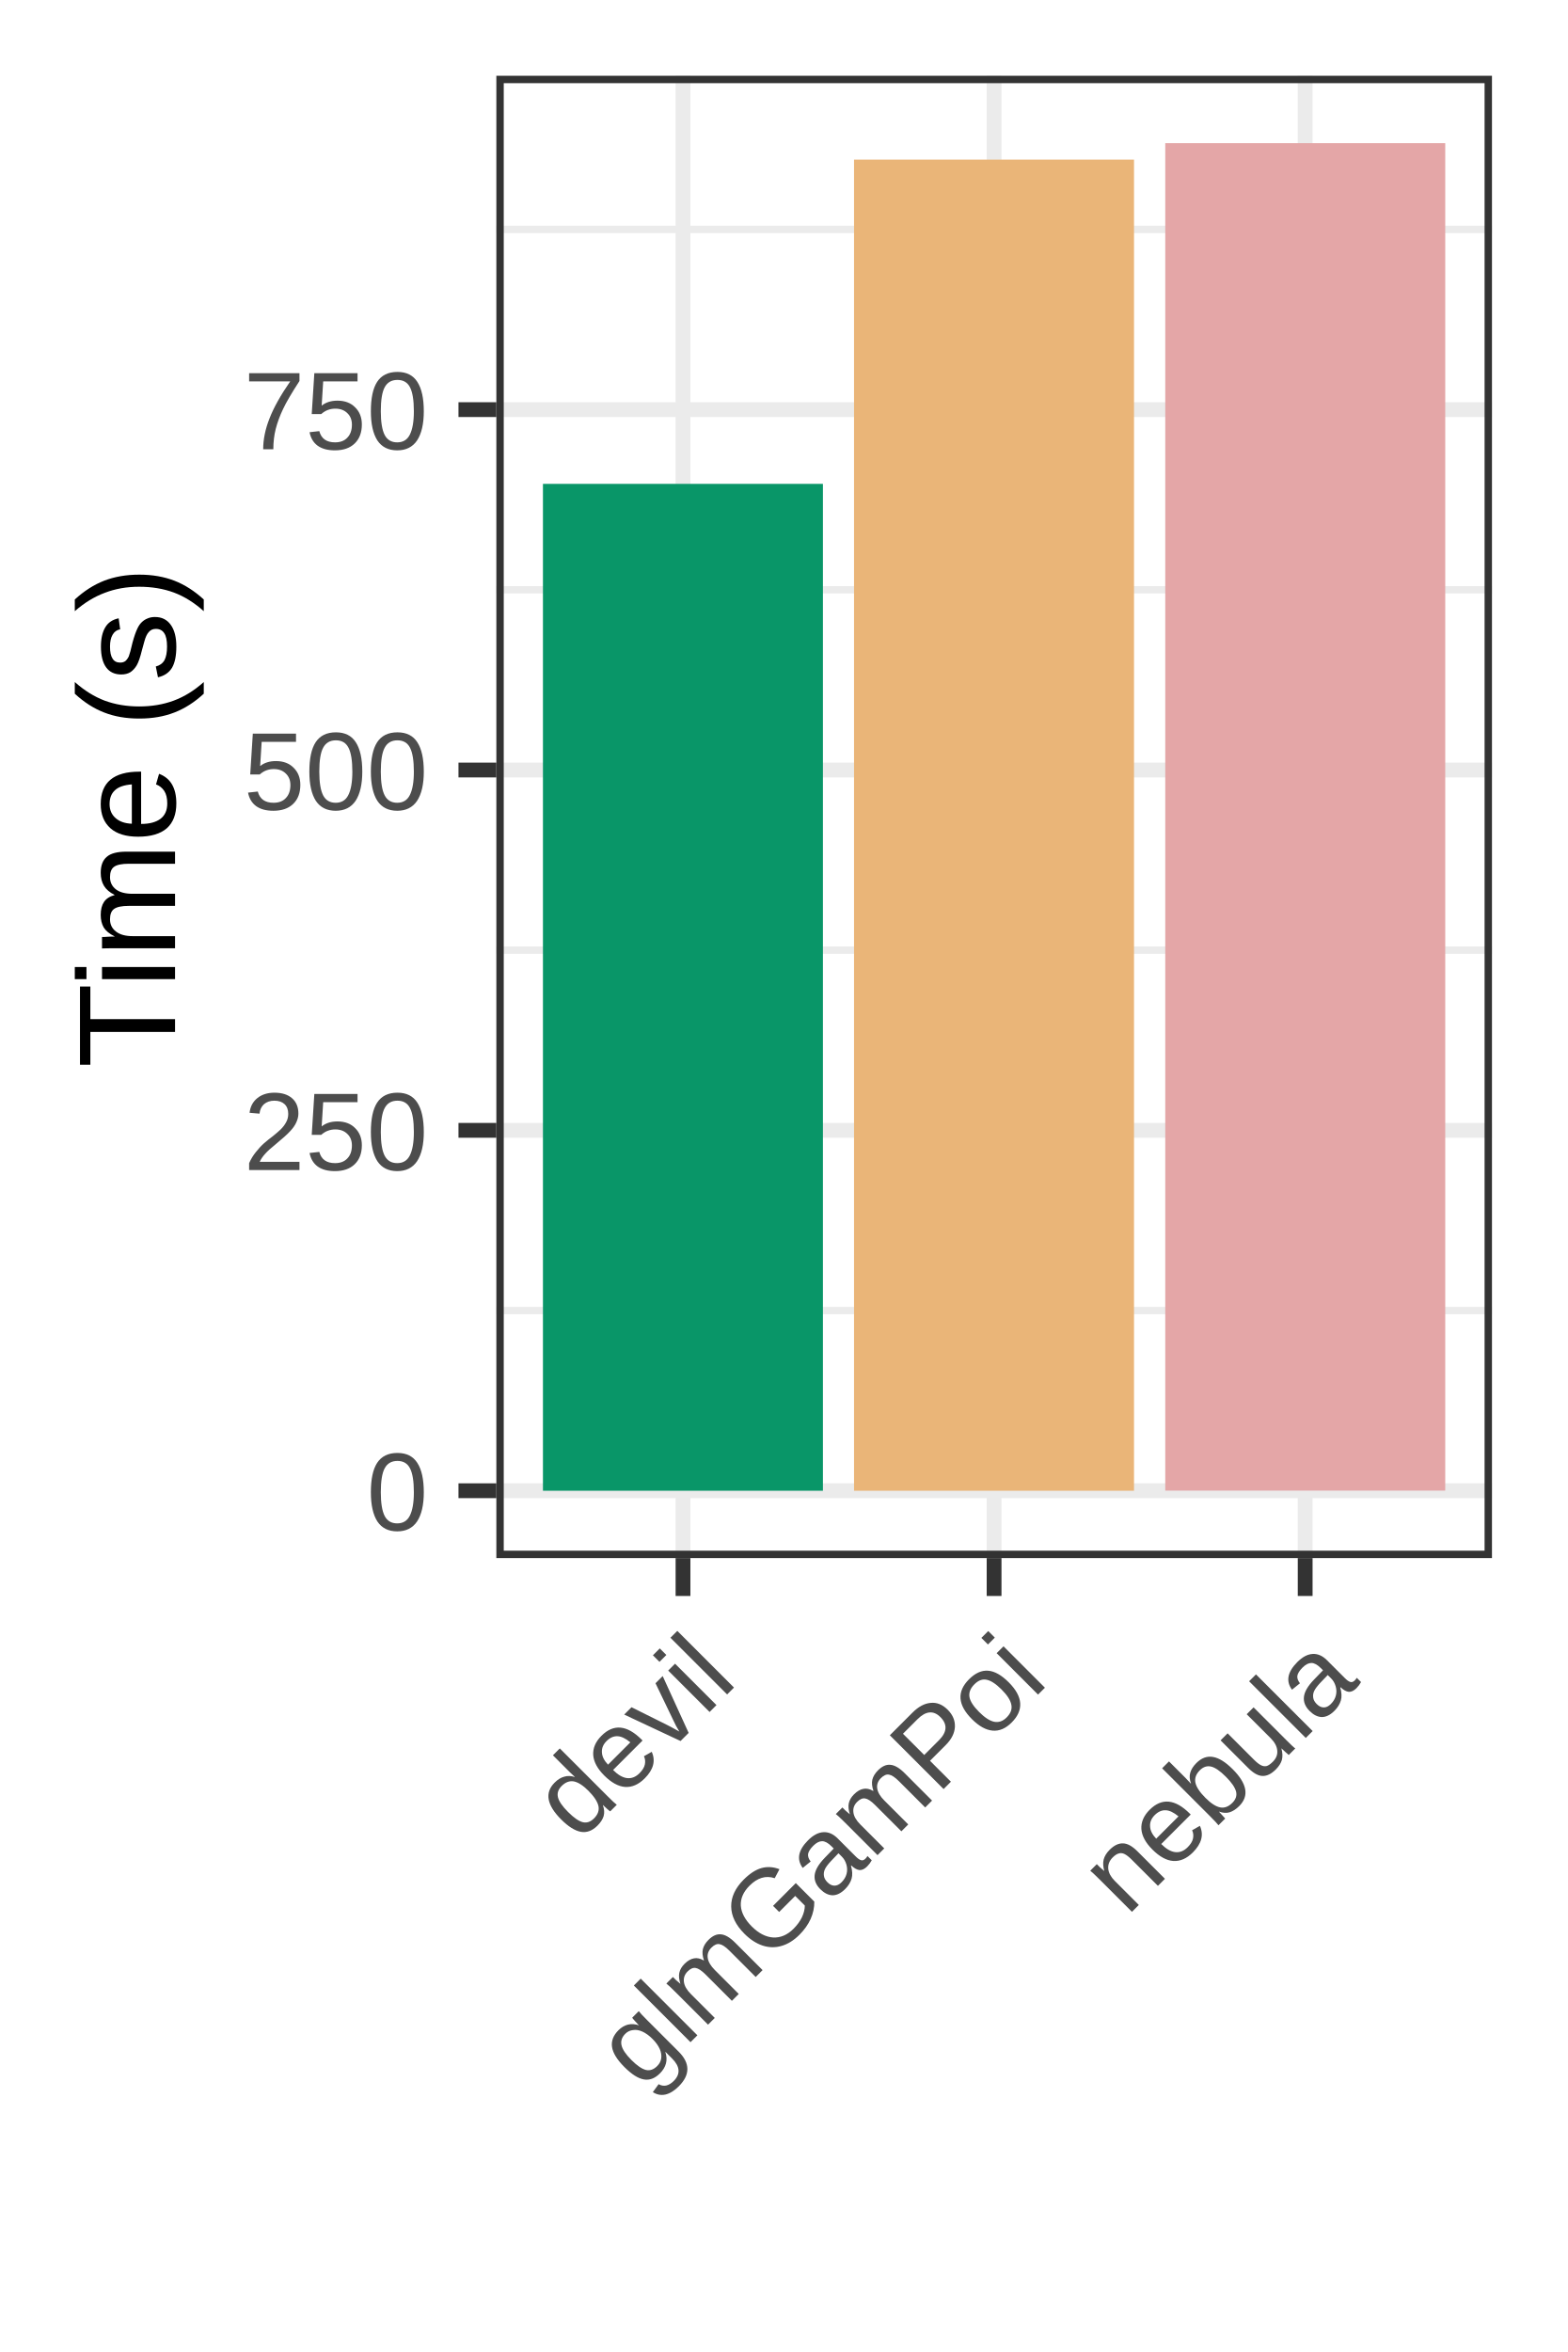
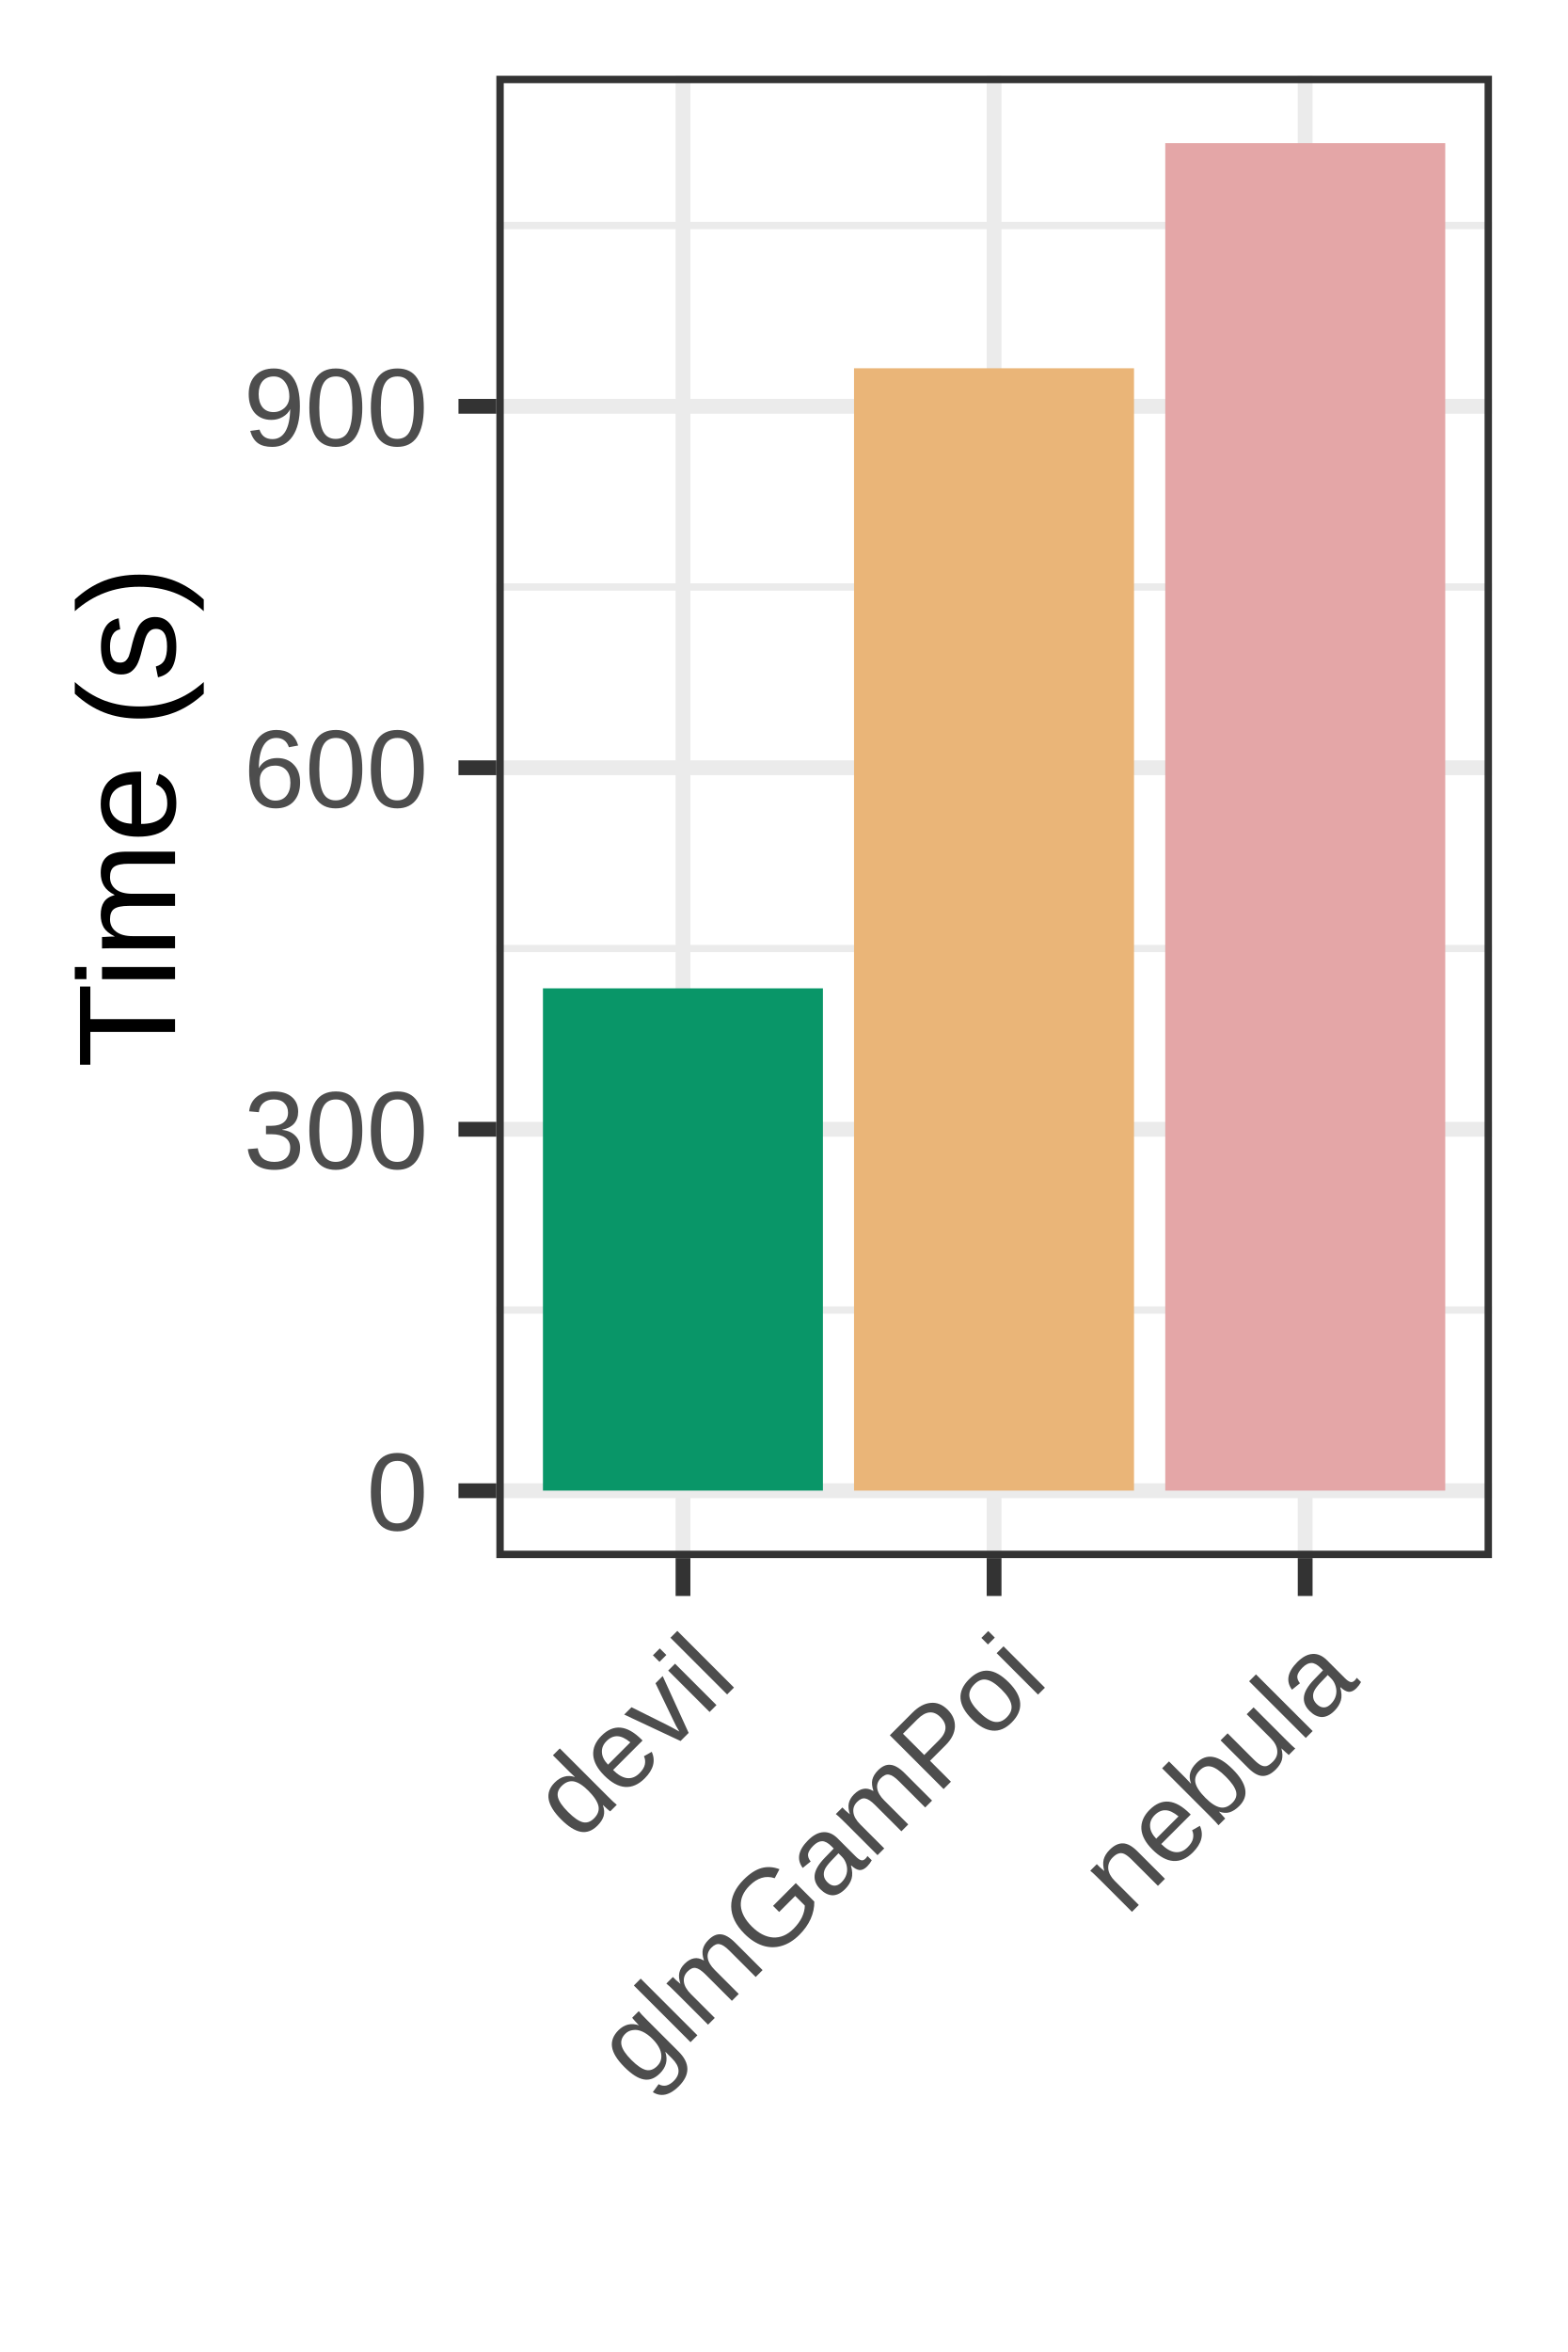
<svg xmlns="http://www.w3.org/2000/svg" class="svglite" width="113.39pt" height="170.08pt" viewBox="0 0 113.39 170.08">
  <defs>
    <style type="text/css">
    .svglite line, .svglite polyline, .svglite polygon, .svglite path, .svglite rect, .svglite circle {
      fill: none;
      stroke: #000000;
      stroke-linecap: round;
      stroke-linejoin: round;
      stroke-miterlimit: 10.00;
    }
    .svglite text {
      white-space: pre;
    }
  </style>
  </defs>
  <rect width="100%" height="100%" style="stroke: none; fill: #FFFFFF;" />
  <defs>
    <clipPath id="cpMC4wMHwxMTMuMzl8MC4wMHwxNzAuMDg=">
      <rect x="0.00" y="0.00" width="113.39" height="170.08" />
    </clipPath>
  </defs>
  <g clip-path="url(#cpMC4wMHwxMTMuMzl8MC4wMHwxNzAuMDg=)">
    <rect x="-0" y="0" width="113.39" height="170.08" style="stroke-width: 1.07; stroke: #FFFFFF; fill: #FFFFFF;" />
  </g>
  <defs>
    <clipPath id="cpMzUuOTB8MTA3LjkxfDUuNDh8MTEyLjY3">
      <rect x="35.90" y="5.48" width="72.01" height="107.19" />
    </clipPath>
  </defs>
  <g clip-path="url(#cpMzUuOTB8MTA3LjkxfDUuNDh8MTEyLjY3)">
    <rect x="35.90" y="5.48" width="72.01" height="107.19" style="stroke-width: 1.07; stroke: none; fill: #FFFFFF;" />
-     <polyline points="35.90,94.77 107.91,94.77 " style="stroke-width: 0.53; stroke: #EBEBEB; stroke-linecap: butt;" />
-     <polyline points="35.90,68.71 107.91,68.71 " style="stroke-width: 0.53; stroke: #EBEBEB; stroke-linecap: butt;" />
-     <polyline points="35.90,42.65 107.91,42.65 " style="stroke-width: 0.53; stroke: #EBEBEB; stroke-linecap: butt;" />
-     <polyline points="35.90,16.59 107.91,16.59 " style="stroke-width: 0.53; stroke: #EBEBEB; stroke-linecap: butt;" />
+     <polyline points="35.90,94.73 107.91,94.73 " style="stroke-width: 0.53; stroke: #EBEBEB; stroke-linecap: butt;" />
+     <polyline points="35.90,68.59 107.91,68.59 " style="stroke-width: 0.53; stroke: #EBEBEB; stroke-linecap: butt;" />
+     <polyline points="35.90,42.45 107.91,42.45 " style="stroke-width: 0.53; stroke: #EBEBEB; stroke-linecap: butt;" />
+     <polyline points="35.90,16.31 107.91,16.31 " style="stroke-width: 0.53; stroke: #EBEBEB; stroke-linecap: butt;" />
    <polyline points="35.90,107.80 107.91,107.80 " style="stroke-width: 1.07; stroke: #EBEBEB; stroke-linecap: butt;" />
-     <polyline points="35.90,81.74 107.91,81.74 " style="stroke-width: 1.07; stroke: #EBEBEB; stroke-linecap: butt;" />
-     <polyline points="35.90,55.68 107.91,55.68 " style="stroke-width: 1.07; stroke: #EBEBEB; stroke-linecap: butt;" />
-     <polyline points="35.90,29.62 107.91,29.62 " style="stroke-width: 1.07; stroke: #EBEBEB; stroke-linecap: butt;" />
+     <polyline points="35.90,81.66 107.91,81.66 " style="stroke-width: 1.07; stroke: #EBEBEB; stroke-linecap: butt;" />
+     <polyline points="35.90,55.52 107.91,55.52 " style="stroke-width: 1.07; stroke: #EBEBEB; stroke-linecap: butt;" />
+     <polyline points="35.90,29.38 107.91,29.38 " style="stroke-width: 1.07; stroke: #EBEBEB; stroke-linecap: butt;" />
    <polyline points="49.40,112.67 49.40,5.48 " style="stroke-width: 1.07; stroke: #EBEBEB; stroke-linecap: butt;" />
    <polyline points="71.90,112.67 71.90,5.48 " style="stroke-width: 1.07; stroke: #EBEBEB; stroke-linecap: butt;" />
    <polyline points="94.40,112.67 94.40,5.48 " style="stroke-width: 1.07; stroke: #EBEBEB; stroke-linecap: butt;" />
    <rect x="84.28" y="10.35" width="20.25" height="97.44" style="stroke-width: 1.07; stroke: none; stroke-linecap: butt; stroke-linejoin: miter; fill: #E4A6A7;" />
-     <rect x="61.77" y="11.54" width="20.25" height="96.26" style="stroke-width: 1.07; stroke: none; stroke-linecap: butt; stroke-linejoin: miter; fill: #EAB578;" />
-     <rect x="39.27" y="34.99" width="20.25" height="72.81" style="stroke-width: 1.07; stroke: none; stroke-linecap: butt; stroke-linejoin: miter; fill: #099668;" />
+     <rect x="61.77" y="26.63" width="20.25" height="81.16" style="stroke-width: 1.07; stroke: none; stroke-linecap: butt; stroke-linejoin: miter; fill: #EAB578;" />
+     <rect x="39.27" y="71.47" width="20.25" height="36.32" style="stroke-width: 1.07; stroke: none; stroke-linecap: butt; stroke-linejoin: miter; fill: #099668;" />
    <rect x="35.90" y="5.48" width="72.01" height="107.19" style="stroke-width: 1.07; stroke: #333333;" />
  </g>
  <g clip-path="url(#cpMC4wMHwxMTMuMzl8MC4wMHwxNzAuMDg=)">
    <text x="30.96" y="110.66" text-anchor="end" style="font-size: 8.00px;fill: #4D4D4D; font-family: &quot;Arial&quot;;" textLength="4.45px" lengthAdjust="spacingAndGlyphs">0</text>
-     <text x="30.96" y="84.61" text-anchor="end" style="font-size: 8.00px;fill: #4D4D4D; font-family: &quot;Arial&quot;;" textLength="13.35px" lengthAdjust="spacingAndGlyphs">250</text>
-     <text x="30.96" y="58.55" text-anchor="end" style="font-size: 8.00px;fill: #4D4D4D; font-family: &quot;Arial&quot;;" textLength="13.35px" lengthAdjust="spacingAndGlyphs">500</text>
-     <text x="30.96" y="32.49" text-anchor="end" style="font-size: 8.00px;fill: #4D4D4D; font-family: &quot;Arial&quot;;" textLength="13.35px" lengthAdjust="spacingAndGlyphs">750</text>
+     <text x="30.96" y="84.52" text-anchor="end" style="font-size: 8.00px;fill: #4D4D4D; font-family: &quot;Arial&quot;;" textLength="13.35px" lengthAdjust="spacingAndGlyphs">300</text>
+     <text x="30.96" y="58.38" text-anchor="end" style="font-size: 8.00px;fill: #4D4D4D; font-family: &quot;Arial&quot;;" textLength="13.35px" lengthAdjust="spacingAndGlyphs">600</text>
+     <text x="30.96" y="32.24" text-anchor="end" style="font-size: 8.00px;fill: #4D4D4D; font-family: &quot;Arial&quot;;" textLength="13.35px" lengthAdjust="spacingAndGlyphs">900</text>
    <polyline points="33.16,107.80 35.90,107.80 " style="stroke-width: 1.07; stroke: #333333; stroke-linecap: butt;" />
-     <polyline points="33.16,81.74 35.90,81.74 " style="stroke-width: 1.07; stroke: #333333; stroke-linecap: butt;" />
-     <polyline points="33.16,55.68 35.90,55.68 " style="stroke-width: 1.07; stroke: #333333; stroke-linecap: butt;" />
-     <polyline points="33.16,29.62 35.90,29.62 " style="stroke-width: 1.07; stroke: #333333; stroke-linecap: butt;" />
+     <polyline points="33.16,81.66 35.90,81.66 " style="stroke-width: 1.07; stroke: #333333; stroke-linecap: butt;" />
+     <polyline points="33.16,55.52 35.90,55.52 " style="stroke-width: 1.07; stroke: #333333; stroke-linecap: butt;" />
+     <polyline points="33.16,29.38 35.90,29.38 " style="stroke-width: 1.07; stroke: #333333; stroke-linecap: butt;" />
    <polyline points="49.40,115.41 49.40,112.67 " style="stroke-width: 1.07; stroke: #333333; stroke-linecap: butt;" />
    <polyline points="71.90,115.41 71.90,112.67 " style="stroke-width: 1.07; stroke: #333333; stroke-linecap: butt;" />
    <polyline points="94.40,115.41 94.40,112.67 " style="stroke-width: 1.07; stroke: #333333; stroke-linecap: butt;" />
    <text transform="translate(53.46,121.66) rotate(-45)" text-anchor="end" style="font-size: 8.00px;fill: #4D4D4D; font-family: &quot;Arial&quot;;" textLength="16.46px" lengthAdjust="spacingAndGlyphs">devil</text>
    <text transform="translate(75.96,121.66) rotate(-45)" text-anchor="end" style="font-size: 8.00px;fill: #4D4D4D; font-family: &quot;Arial&quot;;" textLength="41.80px" lengthAdjust="spacingAndGlyphs">glmGamPoi</text>
    <text transform="translate(98.46,121.66) rotate(-45)" text-anchor="end" style="font-size: 8.00px;fill: #4D4D4D; font-family: &quot;Arial&quot;;" textLength="24.03px" lengthAdjust="spacingAndGlyphs">nebula</text>
    <text transform="translate(12.66,59.07) rotate(-90)" text-anchor="middle" style="font-size: 10.00px; font-family: &quot;Arial&quot;;" textLength="36.66px" lengthAdjust="spacingAndGlyphs">Time (s)</text>
  </g>
</svg>
